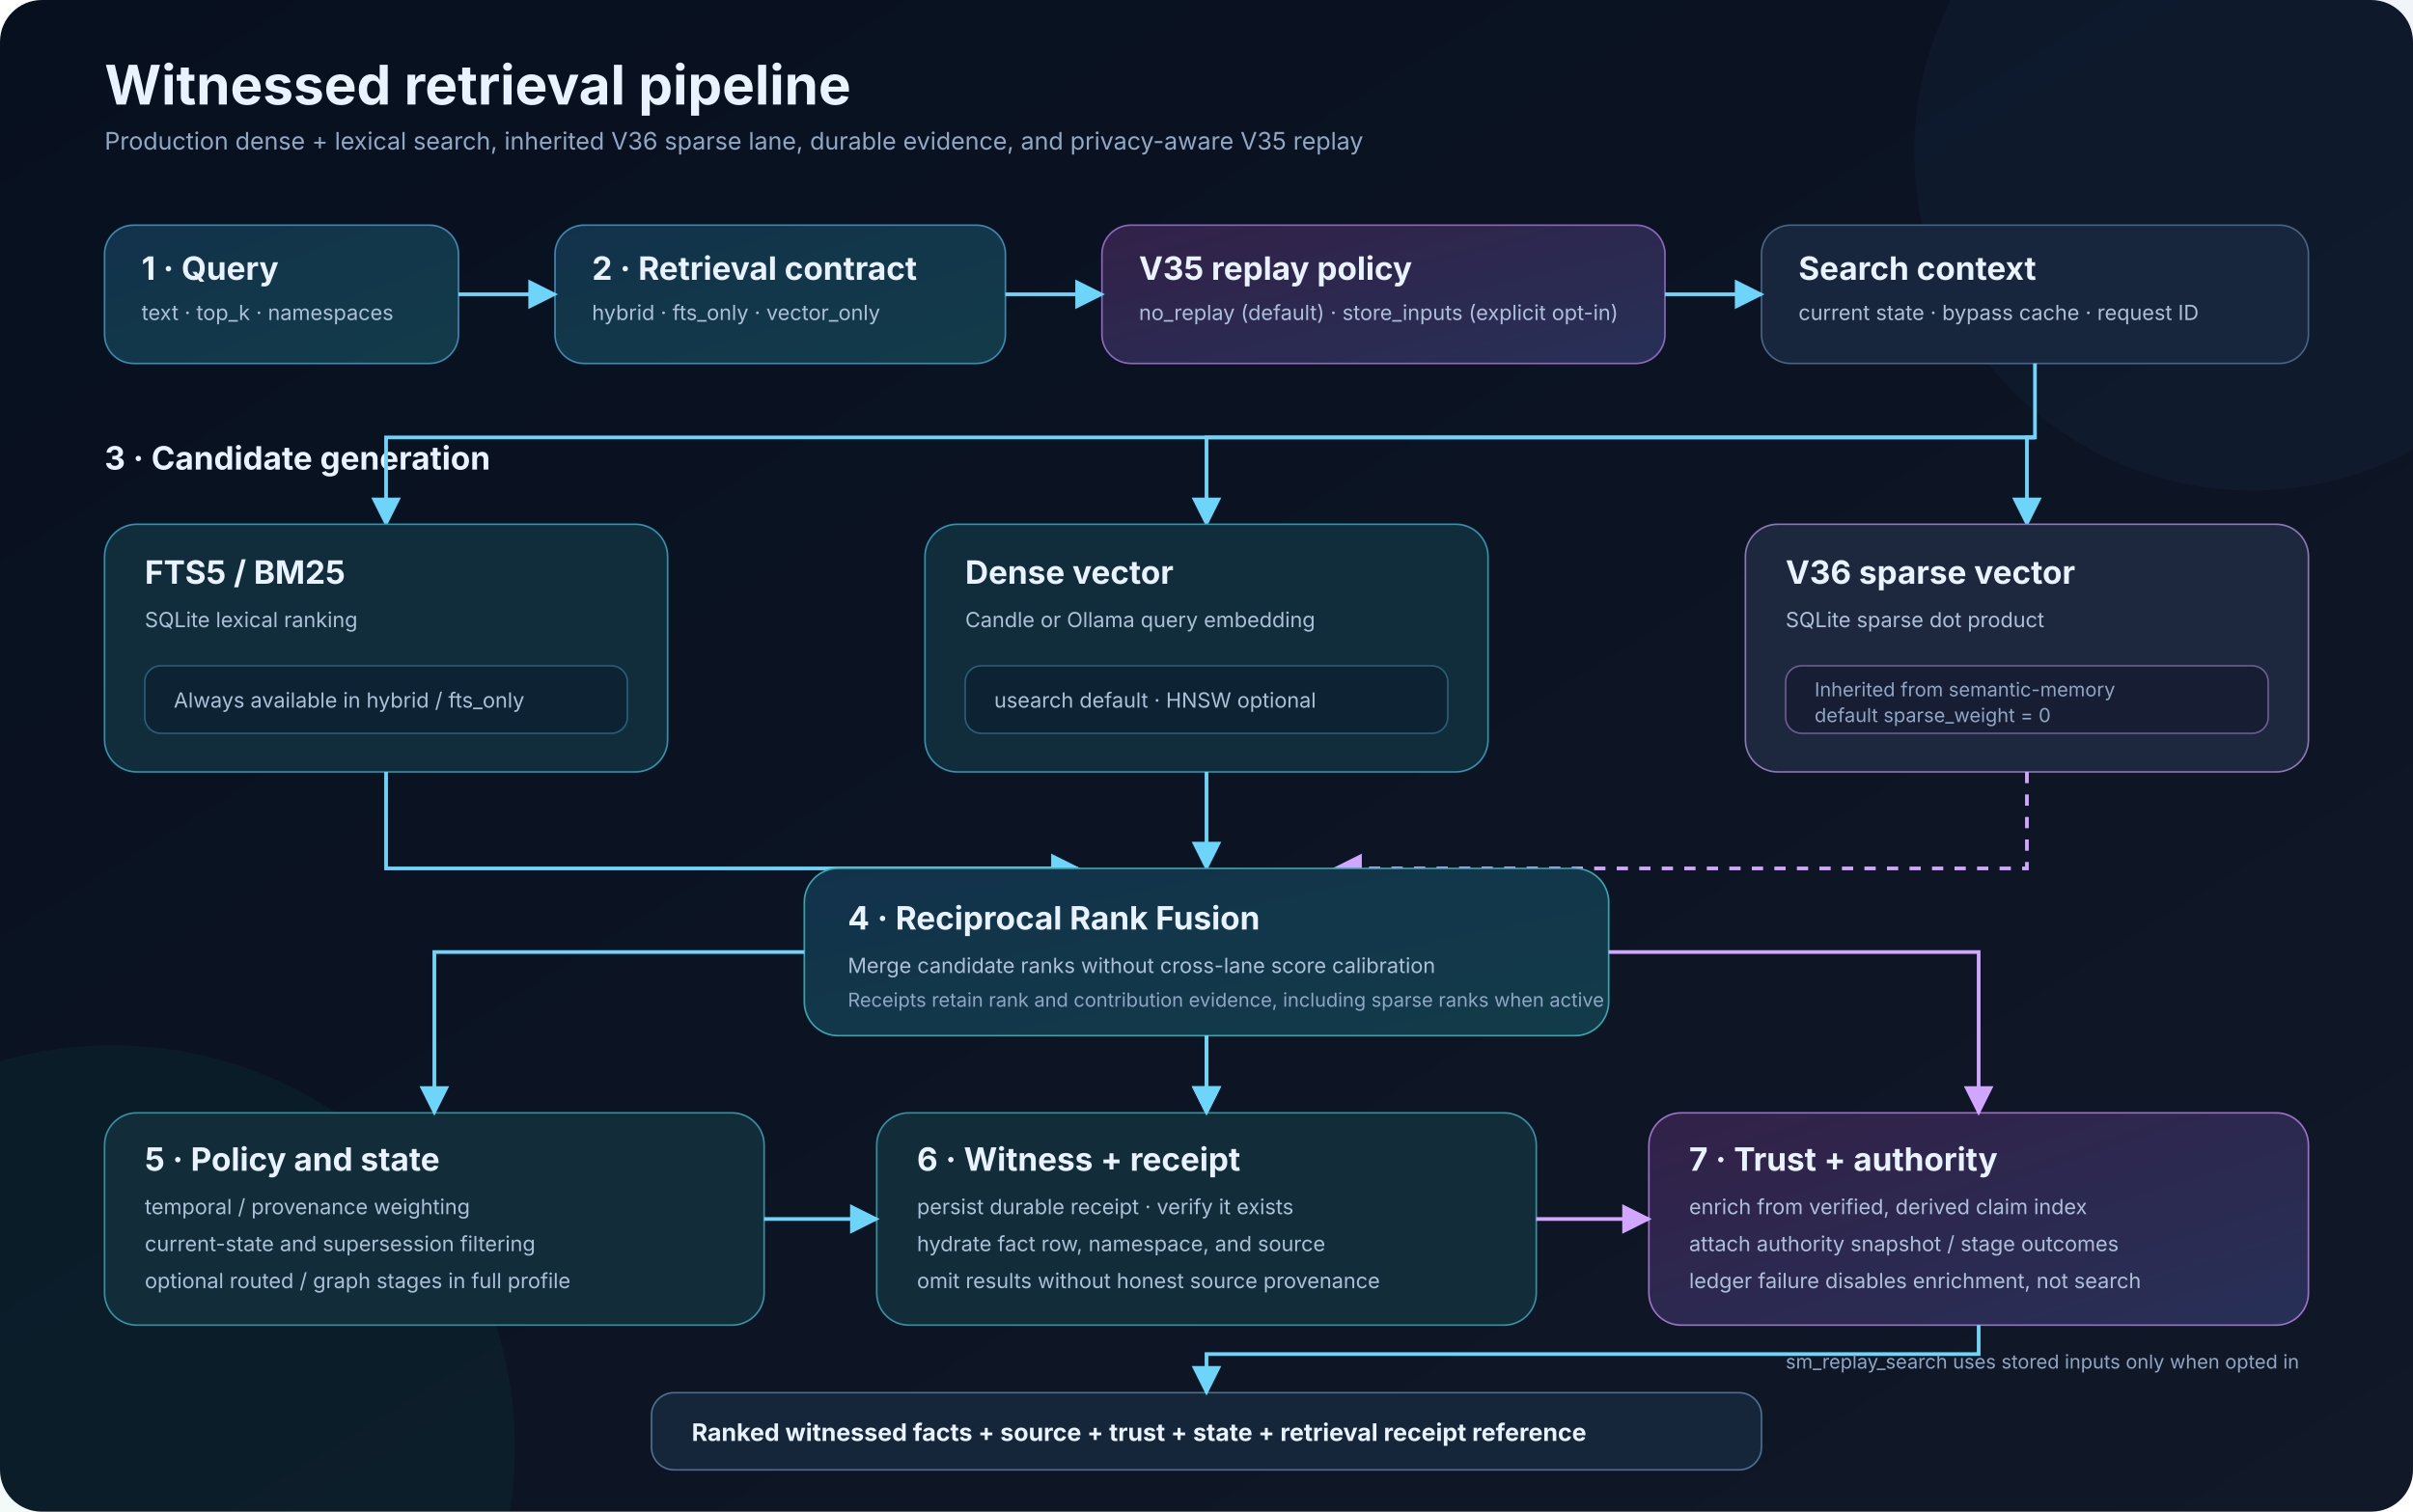
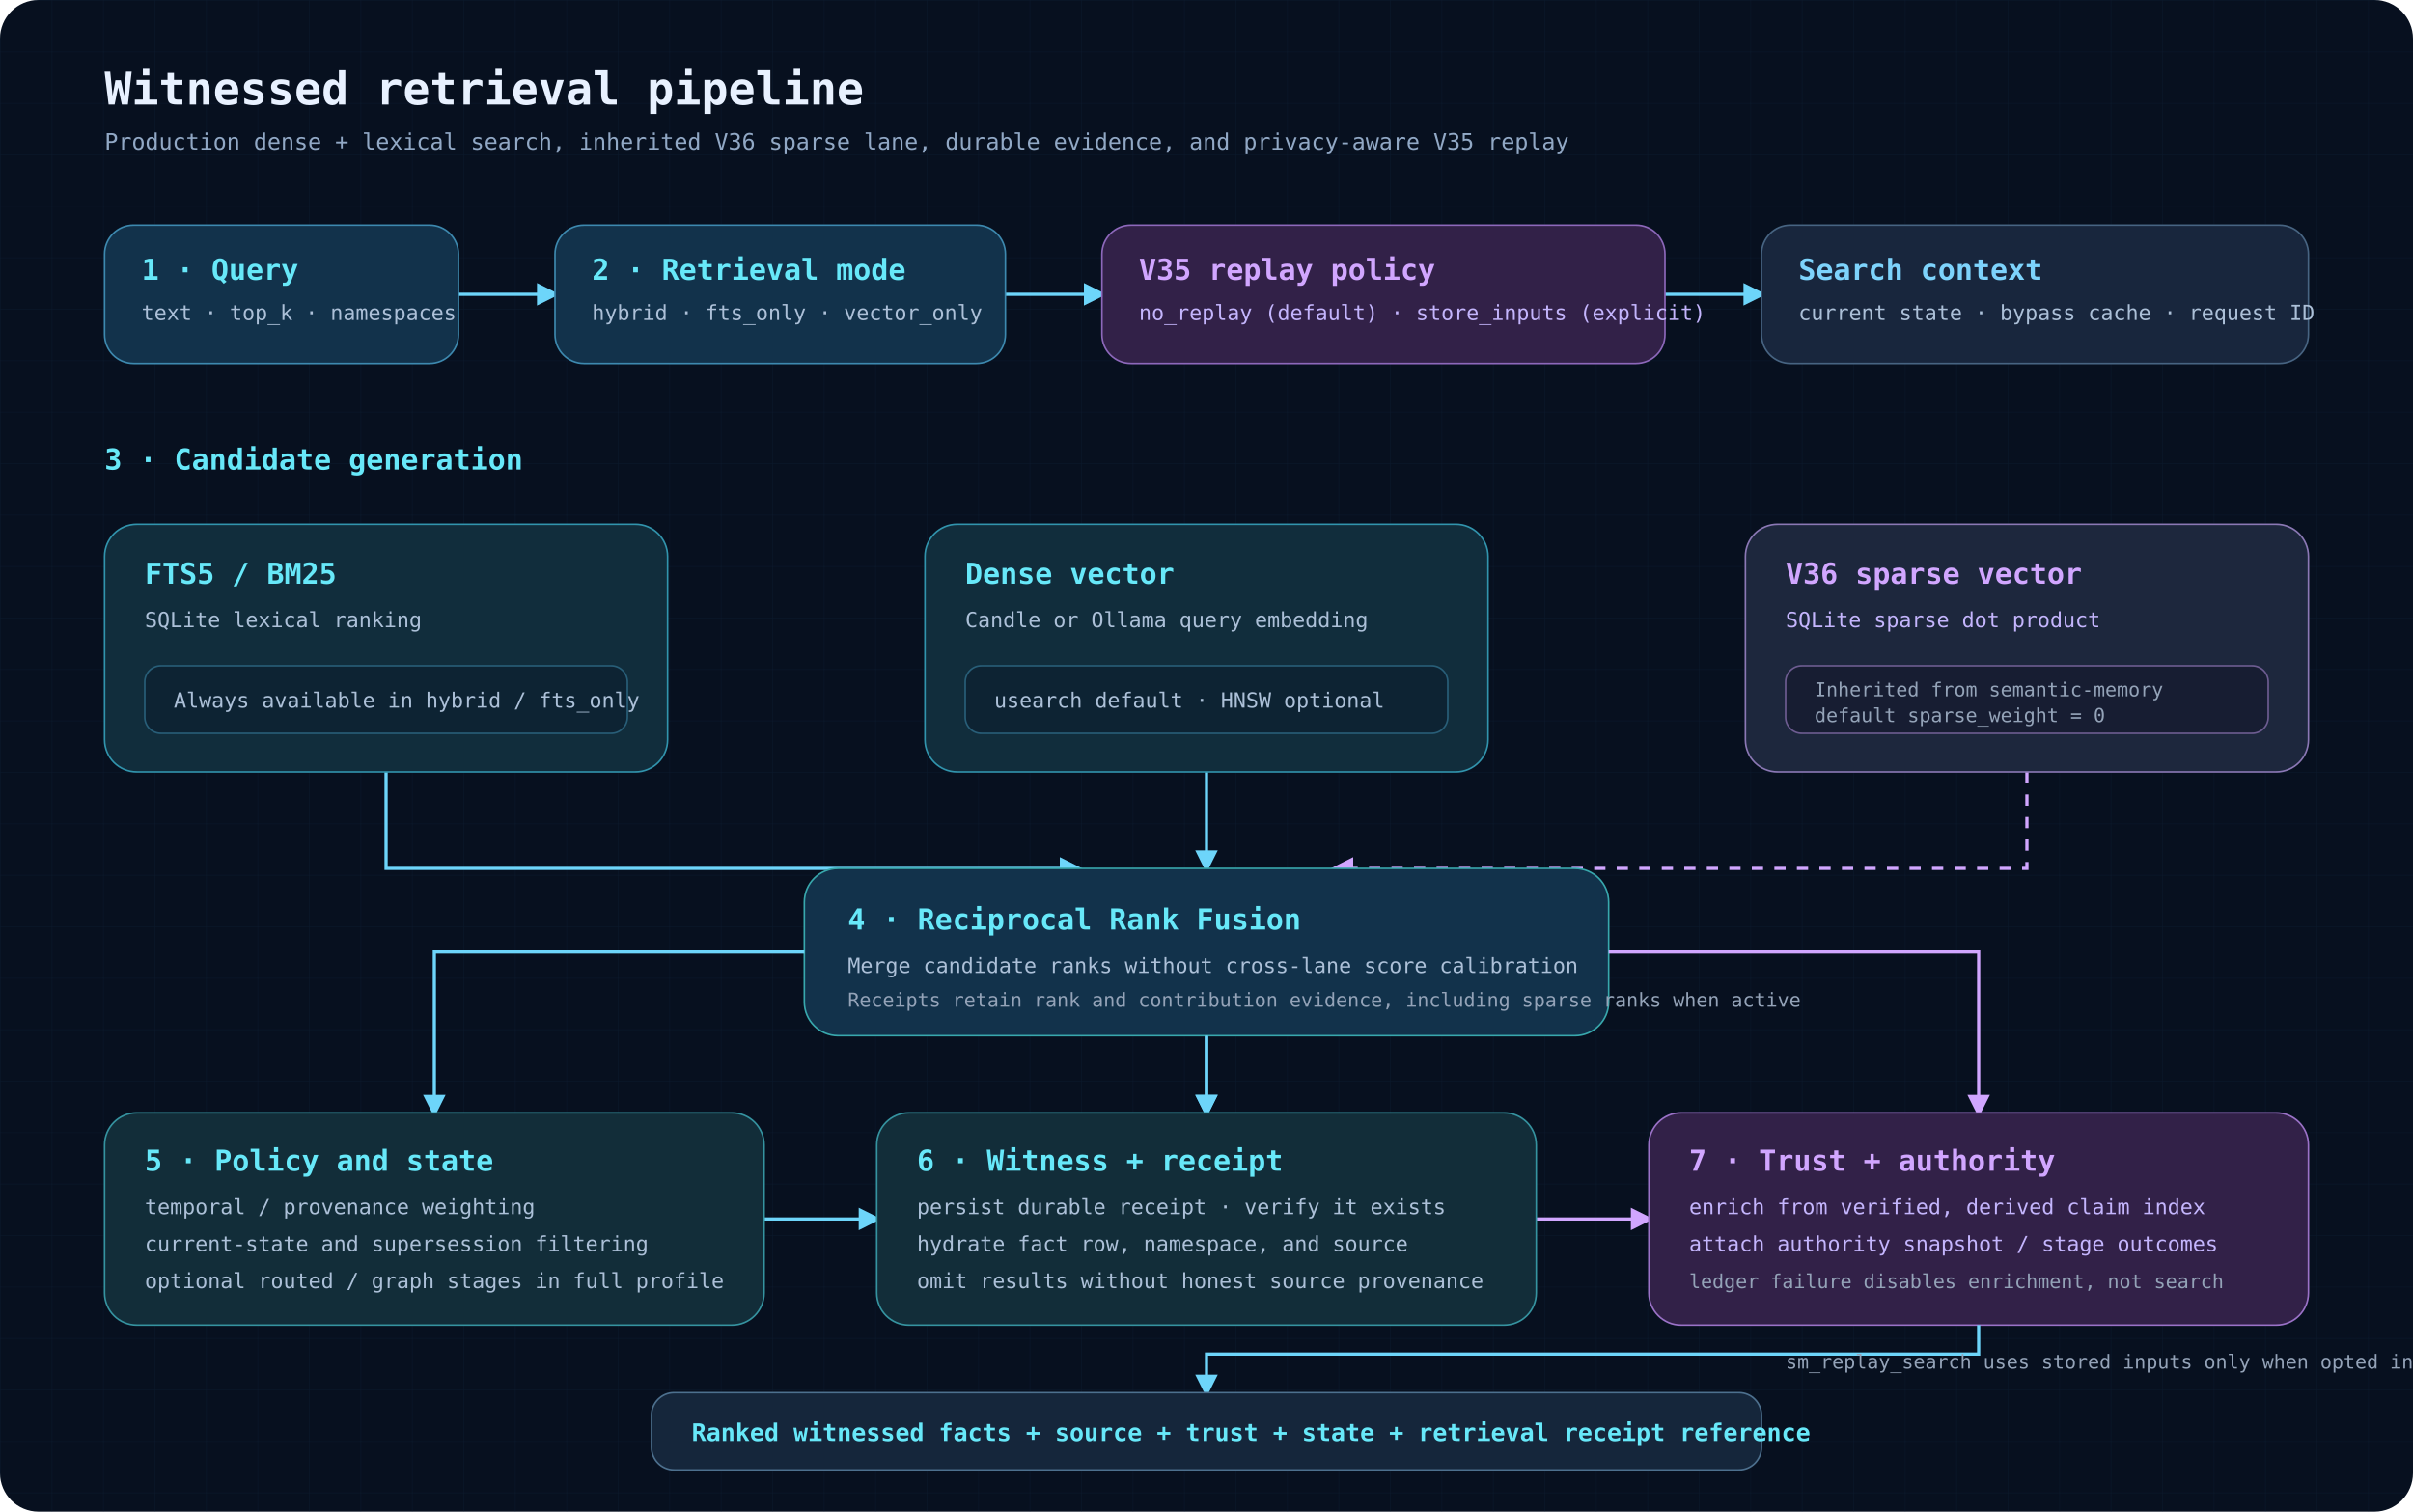
<svg xmlns="http://www.w3.org/2000/svg" width="1500" height="940" viewBox="0 0 1500 940" role="img" aria-labelledby="title desc">
  <defs>
-     <linearGradient id="bg" x1="0" y1="0" x2="1" y2="1">
-       <stop stop-color="#07101f" />
-       <stop offset="1" stop-color="#111827" />
-     </linearGradient>
-     <linearGradient id="cyan" x1="0" y1="0" x2="1" y2="1">
-       <stop stop-color="#12324b" />
-       <stop offset="1" stop-color="#123b49" />
-     </linearGradient>
-     <linearGradient id="violet" x1="0" y1="0" x2="1" y2="1">
-       <stop stop-color="#322148" />
-       <stop offset="1" stop-color="#273057" />
-     </linearGradient>
-     <filter id="shadow" x="-20%" y="-20%" width="140%" height="140%">
-       <feDropShadow dx="0" dy="7" stdDeviation="10" flood-color="#000" flood-opacity=".3" />
-     </filter>
-     <marker id="arrow" viewBox="0 0 10 10" refX="9" refY="5" markerWidth="8" markerHeight="8" orient="auto">
-       <path d="M0 0l10 5-10 5z" fill="#6dd5fa" />
+     <pattern id="grid" width="32" height="32" patternUnits="userSpaceOnUse">
+       <path d="M32 0H0V32" fill="none" stroke="#17304A" stroke-width="0.5" opacity="0.35" />
+     </pattern>
+     <marker id="arrow" viewBox="0 0 10 10" refX="8" refY="5" markerWidth="7" markerHeight="7" orient="auto">
+       <path d="M0 0L10 5L0 10Z" fill="#6DD5FA" />
    </marker>
-     <marker id="violetArrow" viewBox="0 0 10 10" refX="9" refY="5" markerWidth="8" markerHeight="8" orient="auto">
-       <path d="M0 0l10 5-10 5z" fill="#d1a6ff" />
+     <marker id="violetArrow" viewBox="0 0 10 10" refX="8" refY="5" markerWidth="7" markerHeight="7" orient="auto">
+       <path d="M0 0L10 5L0 10Z" fill="#D1A6FF" />
    </marker>
-     <style>
-       text{font-family:Inter,ui-sans-serif,system-ui,-apple-system,"Segoe UI",sans-serif;fill:#e9f2ff}.title{font-size:34px;font-weight:750}.subtitle{font-size:15px;fill:#91a8c5}.h{font-size:20px;font-weight:720}.label{font-size:15px;font-weight:650}.small{font-size:13px;fill:#acc0d8}.micro{font-size:12px;fill:#8fa6c4}.flow{fill:none;stroke:#6dd5fa;stroke-width:2.3;marker-end:url(#arrow)}.vflow{fill:none;stroke:#d1a6ff;stroke-width:2.3;marker-end:url(#violetArrow)}.dash{stroke-dasharray:7 7}
-     </style>
  </defs>
-   <rect width="1500" height="940" rx="26" fill="url(#bg)" />
-   <circle cx="1400" cy="95" r="210" fill="#285eaa" opacity=".07" />
-   <circle cx="70" cy="900" r="250" fill="#16b3a3" opacity=".055" />
-   <text x="65" y="65" class="title">Witnessed retrieval pipeline</text>
-   <text x="65" y="93" class="subtitle">Production dense + lexical search, inherited V36 sparse lane, durable evidence, and privacy-aware V35 replay</text>
-   <g>
-     <rect x="65" y="140" width="220" height="86" rx="18" fill="url(#cyan)" stroke="#3d89af" />
-     <text x="88" y="174" class="h">1 · Query</text>
-     <text x="88" y="199" class="small">text · top_k · namespaces</text>
-     <rect x="345" y="140" width="280" height="86" rx="18" fill="url(#cyan)" stroke="#3d89af" />
-     <text x="368" y="174" class="h">2 · Retrieval contract</text>
-     <text x="368" y="199" class="small">hybrid · fts_only · vector_only</text>
-     <rect x="685" y="140" width="350" height="86" rx="18" fill="url(#violet)" stroke="#8d68bb" />
-     <text x="708" y="174" class="h">V35 replay policy</text>
-     <text x="708" y="199" class="small">no_replay (default) · store_inputs (explicit opt-in)</text>
-     <rect x="1095" y="140" width="340" height="86" rx="18" fill="#18263d" stroke="#476482" />
-     <text x="1118" y="174" class="h">Search context</text>
-     <text x="1118" y="199" class="small">current state · bypass cache · request ID</text>
+   <rect width="1500" height="940" rx="24" fill="#07101F" />
+   <rect width="1500" height="940" rx="24" fill="url(#grid)" />
+   <g font-family="ui-monospace, SFMono-Regular, Menlo, Consolas, monospace">
+     <text x="65" y="65" fill="#E8F1FF" font-size="28" font-weight="700">Witnessed retrieval pipeline</text>
+     <text x="65" y="93" fill="#91A8C5" font-size="14">Production dense + lexical search, inherited V36 sparse lane, durable evidence, and privacy-aware V35 replay</text>
+     <g fill="none" stroke="#6DD5FA" stroke-width="2" marker-end="url(#arrow)">
+       <path d="M285 183H345" />
+       <path d="M625 183H685" />
+       <path d="M1035 183H1095" />
+     </g>
+     <rect x="65" y="140" width="220" height="86" rx="18" fill="#12324B" stroke="#3D89AF" />
+     <text x="88" y="174" fill="#67E8F9" font-size="18" font-weight="700">1 · Query</text>
+     <text x="88" y="199" fill="#ACC0D8" font-size="13">text · top_k · namespaces</text>
+     <rect x="345" y="140" width="280" height="86" rx="18" fill="#12324B" stroke="#3D89AF" />
+     <text x="368" y="174" fill="#67E8F9" font-size="18" font-weight="700">2 · Retrieval mode</text>
+     <text x="368" y="199" fill="#ACC0D8" font-size="13">hybrid · fts_only · vector_only</text>
+     <rect x="685" y="140" width="350" height="86" rx="18" fill="#322148" stroke="#8D68BB" />
+     <text x="708" y="174" fill="#D1A6FF" font-size="18" font-weight="700">V35 replay policy</text>
+     <text x="708" y="199" fill="#C4B5FD" font-size="13">no_replay (default) · store_inputs (explicit)</text>
+     <rect x="1095" y="140" width="340" height="86" rx="18" fill="#18263D" stroke="#476482" />
+     <text x="1118" y="174" fill="#7DD3FC" font-size="18" font-weight="700">Search context</text>
+     <text x="1118" y="199" fill="#ACC0D8" font-size="13">current state · bypass cache · request ID</text>
+     <text x="65" y="292" fill="#67E8F9" font-size="18" font-weight="700">3 · Candidate generation</text>
+     <g fill="none" stroke="#6DD5FA" stroke-width="2" marker-end="url(#arrow)">
+       <path d="M240 480V540H670" />
+       <path d="M750 480V540H750" />
+     </g>
+     <path d="M1260 480V540H830" fill="none" stroke="#D1A6FF" stroke-width="2" stroke-dasharray="7 7" marker-end="url(#violetArrow)" />
+     <rect x="65" y="326" width="350" height="154" rx="20" fill="#112D3C" stroke="#3194AD" />
+     <text x="90" y="363" fill="#67E8F9" font-size="18" font-weight="700">FTS5 / BM25</text>
+     <text x="90" y="390" fill="#ACC0D8" font-size="13">SQLite lexical ranking</text>
+     <rect x="90" y="414" width="300" height="42" rx="10" fill="#0D2333" stroke="#285E78" />
+     <text x="108" y="440" fill="#ACC0D8" font-size="13">Always available in hybrid / fts_only</text>
+     <rect x="575" y="326" width="350" height="154" rx="20" fill="#112D3C" stroke="#3194AD" />
+     <text x="600" y="363" fill="#67E8F9" font-size="18" font-weight="700">Dense vector</text>
+     <text x="600" y="390" fill="#ACC0D8" font-size="13">Candle or Ollama query embedding</text>
+     <rect x="600" y="414" width="300" height="42" rx="10" fill="#0D2333" stroke="#285E78" />
+     <text x="618" y="440" fill="#ACC0D8" font-size="13">usearch default · HNSW optional</text>
+     <rect x="1085" y="326" width="350" height="154" rx="20" fill="#1D273D" stroke="#8B78B5" />
+     <text x="1110" y="363" fill="#D1A6FF" font-size="18" font-weight="700">V36 sparse vector</text>
+     <text x="1110" y="390" fill="#C4B5FD" font-size="13">SQLite sparse dot product</text>
+     <rect x="1110" y="414" width="300" height="42" rx="10" fill="#171D32" stroke="#6D5C91" />
+     <text x="1128" y="433" fill="#94A3B8" font-size="12">Inherited from semantic-memory</text>
+     <text x="1128" y="449" fill="#94A3B8" font-size="12">default sparse_weight = 0</text>
+     <path d="M750 644V692" fill="none" stroke="#6DD5FA" stroke-width="2" marker-end="url(#arrow)" />
+     <rect x="500" y="540" width="500" height="104" rx="21" fill="#12324B" stroke="#38A8AD" />
+     <text x="527" y="578" fill="#67E8F9" font-size="18" font-weight="700">4 · Reciprocal Rank Fusion</text>
+     <text x="527" y="605" fill="#ACC0D8" font-size="13">Merge candidate ranks without cross-lane score calibration</text>
+     <text x="527" y="626" fill="#94A3B8" font-size="12">Receipts retain rank and contribution evidence, including sparse ranks when active</text>
+     <g fill="none" stroke="#6DD5FA" stroke-width="2" marker-end="url(#arrow)">
+       <path d="M500 592H270V692" />
+       <path d="M750 644V692" />
+     </g>
+     <path d="M1000 592H1230V692" fill="none" stroke="#D1A6FF" stroke-width="2" marker-end="url(#violetArrow)" />
+     <path d="M475 758H545" fill="none" stroke="#6DD5FA" stroke-width="2" marker-end="url(#arrow)" />
+     <path d="M955 758H1025" fill="none" stroke="#D1A6FF" stroke-width="2" marker-end="url(#violetArrow)" />
+     <rect x="65" y="692" width="410" height="132" rx="20" fill="#122D39" stroke="#3593A0" />
+     <text x="90" y="728" fill="#67E8F9" font-size="18" font-weight="700">5 · Policy and state</text>
+     <text x="90" y="755" fill="#ACC0D8" font-size="13">temporal / provenance weighting</text>
+     <text x="90" y="778" fill="#ACC0D8" font-size="13">current-state and supersession filtering</text>
+     <text x="90" y="801" fill="#ACC0D8" font-size="13">optional routed / graph stages in full profile</text>
+     <rect x="545" y="692" width="410" height="132" rx="20" fill="#122D39" stroke="#3593A0" />
+     <text x="570" y="728" fill="#67E8F9" font-size="18" font-weight="700">6 · Witness + receipt</text>
+     <text x="570" y="755" fill="#ACC0D8" font-size="13">persist durable receipt · verify it exists</text>
+     <text x="570" y="778" fill="#ACC0D8" font-size="13">hydrate fact row, namespace, and source</text>
+     <text x="570" y="801" fill="#ACC0D8" font-size="13">omit results without honest source provenance</text>
+     <rect x="1025" y="692" width="410" height="132" rx="20" fill="#322148" stroke="#9B72C8" />
+     <text x="1050" y="728" fill="#D1A6FF" font-size="18" font-weight="700">7 · Trust + authority</text>
+     <text x="1050" y="755" fill="#C4B5FD" font-size="13">enrich from verified, derived claim index</text>
+     <text x="1050" y="778" fill="#C4B5FD" font-size="13">attach authority snapshot / stage outcomes</text>
+     <text x="1050" y="801" fill="#94A3B8" font-size="12">ledger failure disables enrichment, not search</text>
+     <path d="M1230 824V842H750V866" fill="none" stroke="#6DD5FA" stroke-width="2" marker-end="url(#arrow)" />
+     <rect x="405" y="866" width="690" height="48" rx="14" fill="#15263B" stroke="#4D708E" />
+     <text x="430" y="896" fill="#67E8F9" font-size="15" font-weight="600">Ranked witnessed facts + source + trust + state + retrieval receipt reference</text>
+     <text x="1110" y="851" fill="#94A3B8" font-size="12">sm_replay_search uses stored inputs only when opted in</text>
  </g>
-   <path d="M285 183H345" class="flow" />
-   <path d="M625 183H685" class="flow" />
-   <path d="M1035 183H1095" class="flow" />
-   <text x="65" y="292" class="h">3 · Candidate generation</text>
-   <path d="M1265 226V272H240V326" class="flow" />
-   <path d="M1265 272H750V326" class="flow" />
-   <path d="M1265 272H1260V326" class="flow" />
-   <g>
-     <rect x="65" y="326" width="350" height="154" rx="20" fill="#112d3c" stroke="#3194ad" />
-     <text x="90" y="363" class="h">FTS5 / BM25</text>
-     <text x="90" y="390" class="small">SQLite lexical ranking</text>
-     <rect x="90" y="414" width="300" height="42" rx="10" fill="#0d2333" stroke="#285e78" />
-     <text x="108" y="440" class="small">Always available in hybrid / fts_only</text>
-     <rect x="575" y="326" width="350" height="154" rx="20" fill="#112d3c" stroke="#3194ad" />
-     <text x="600" y="363" class="h">Dense vector</text>
-     <text x="600" y="390" class="small">Candle or Ollama query embedding</text>
-     <rect x="600" y="414" width="300" height="42" rx="10" fill="#0d2333" stroke="#285e78" />
-     <text x="618" y="440" class="small">usearch default · HNSW optional</text>
-     <rect x="1085" y="326" width="350" height="154" rx="20" fill="#1d273d" stroke="#8b78b5" />
-     <text x="1110" y="363" class="h">V36 sparse vector</text>
-     <text x="1110" y="390" class="small">SQLite sparse dot product</text>
-     <rect x="1110" y="414" width="300" height="42" rx="10" fill="#171d32" stroke="#6d5c91" />
-     <text x="1128" y="433" class="micro">Inherited from semantic-memory</text>
-     <text x="1128" y="449" class="micro">default sparse_weight = 0</text>
-   </g>
-   <path d="M240 480V540H670" class="flow" />
-   <path d="M750 480V540H750" class="flow" />
-   <path d="M1260 480V540H830" class="vflow dash" />
-   <g>
-     <rect x="500" y="540" width="500" height="104" rx="21" fill="url(#cyan)" stroke="#38a8ad" />
-     <text x="527" y="578" class="h">4 · Reciprocal Rank Fusion</text>
-     <text x="527" y="605" class="small">Merge candidate ranks without cross-lane score calibration</text>
-     <text x="527" y="626" class="micro">Receipts retain rank and contribution evidence, including sparse ranks when active</text>
-   </g>
-   <path d="M750 644V692" class="flow" />
-   <g>
-     <rect x="65" y="692" width="410" height="132" rx="20" fill="#122d39" stroke="#3593a0" />
-     <text x="90" y="728" class="h">5 · Policy and state</text>
-     <text x="90" y="755" class="small">temporal / provenance weighting</text>
-     <text x="90" y="778" class="small">current-state and supersession filtering</text>
-     <text x="90" y="801" class="small">optional routed / graph stages in full profile</text>
-     <rect x="545" y="692" width="410" height="132" rx="20" fill="#122d39" stroke="#3593a0" />
-     <text x="570" y="728" class="h">6 · Witness + receipt</text>
-     <text x="570" y="755" class="small">persist durable receipt · verify it exists</text>
-     <text x="570" y="778" class="small">hydrate fact row, namespace, and source</text>
-     <text x="570" y="801" class="small">omit results without honest source provenance</text>
-     <rect x="1025" y="692" width="410" height="132" rx="20" fill="url(#violet)" stroke="#9b72c8" />
-     <text x="1050" y="728" class="h">7 · Trust + authority</text>
-     <text x="1050" y="755" class="small">enrich from verified, derived claim index</text>
-     <text x="1050" y="778" class="small">attach authority snapshot / stage outcomes</text>
-     <text x="1050" y="801" class="small">ledger failure disables enrichment, not search</text>
-   </g>
-   <path d="M500 592H270V692" class="flow" />
-   <path d="M750 644V692" class="flow" />
-   <path d="M1000 592H1230V692" class="vflow" />
-   <path d="M475 758H545" class="flow" />
-   <path d="M955 758H1025" class="vflow" />
-   <g>
-     <rect x="405" y="866" width="690" height="48" rx="14" fill="#15263b" stroke="#4d708e" />
-     <text x="430" y="896" class="label">Ranked witnessed facts + source + trust + state + retrieval receipt reference</text>
-   </g>
-   <path d="M1230 824V842H750V866" class="flow" />
-   <text x="1110" y="851" class="micro">sm_replay_search uses stored inputs only when opted in</text>
</svg>
